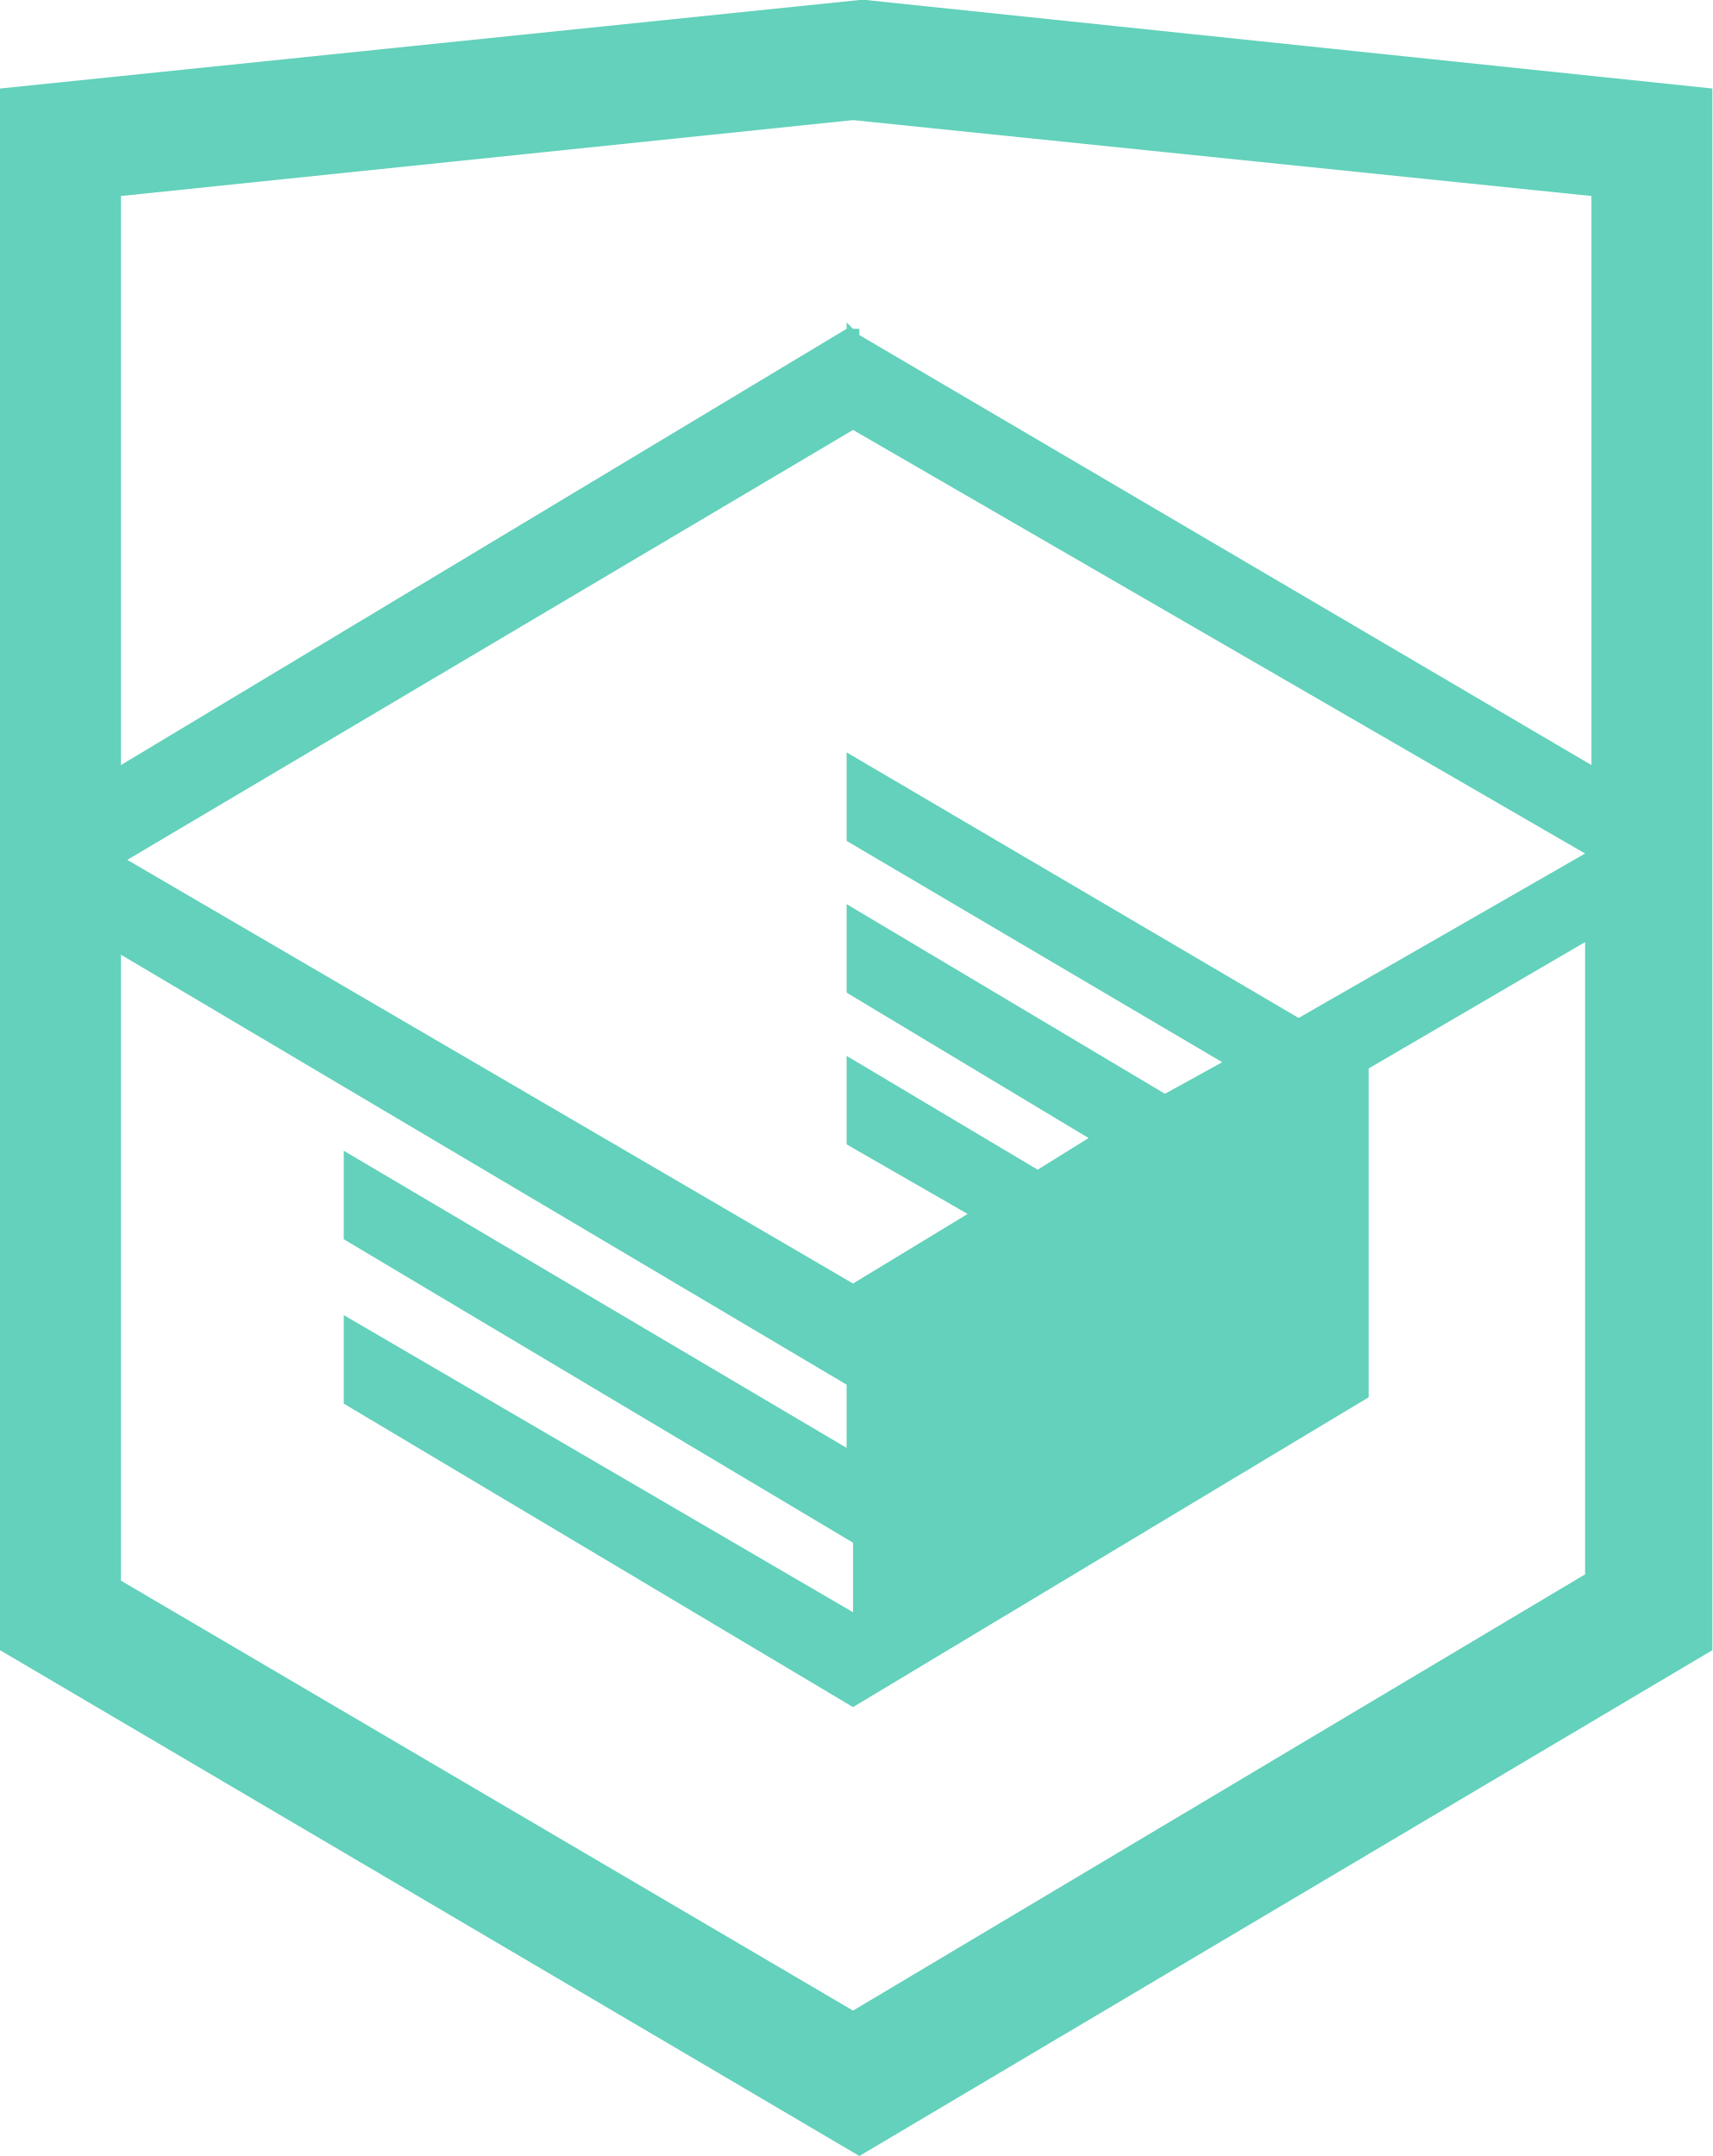
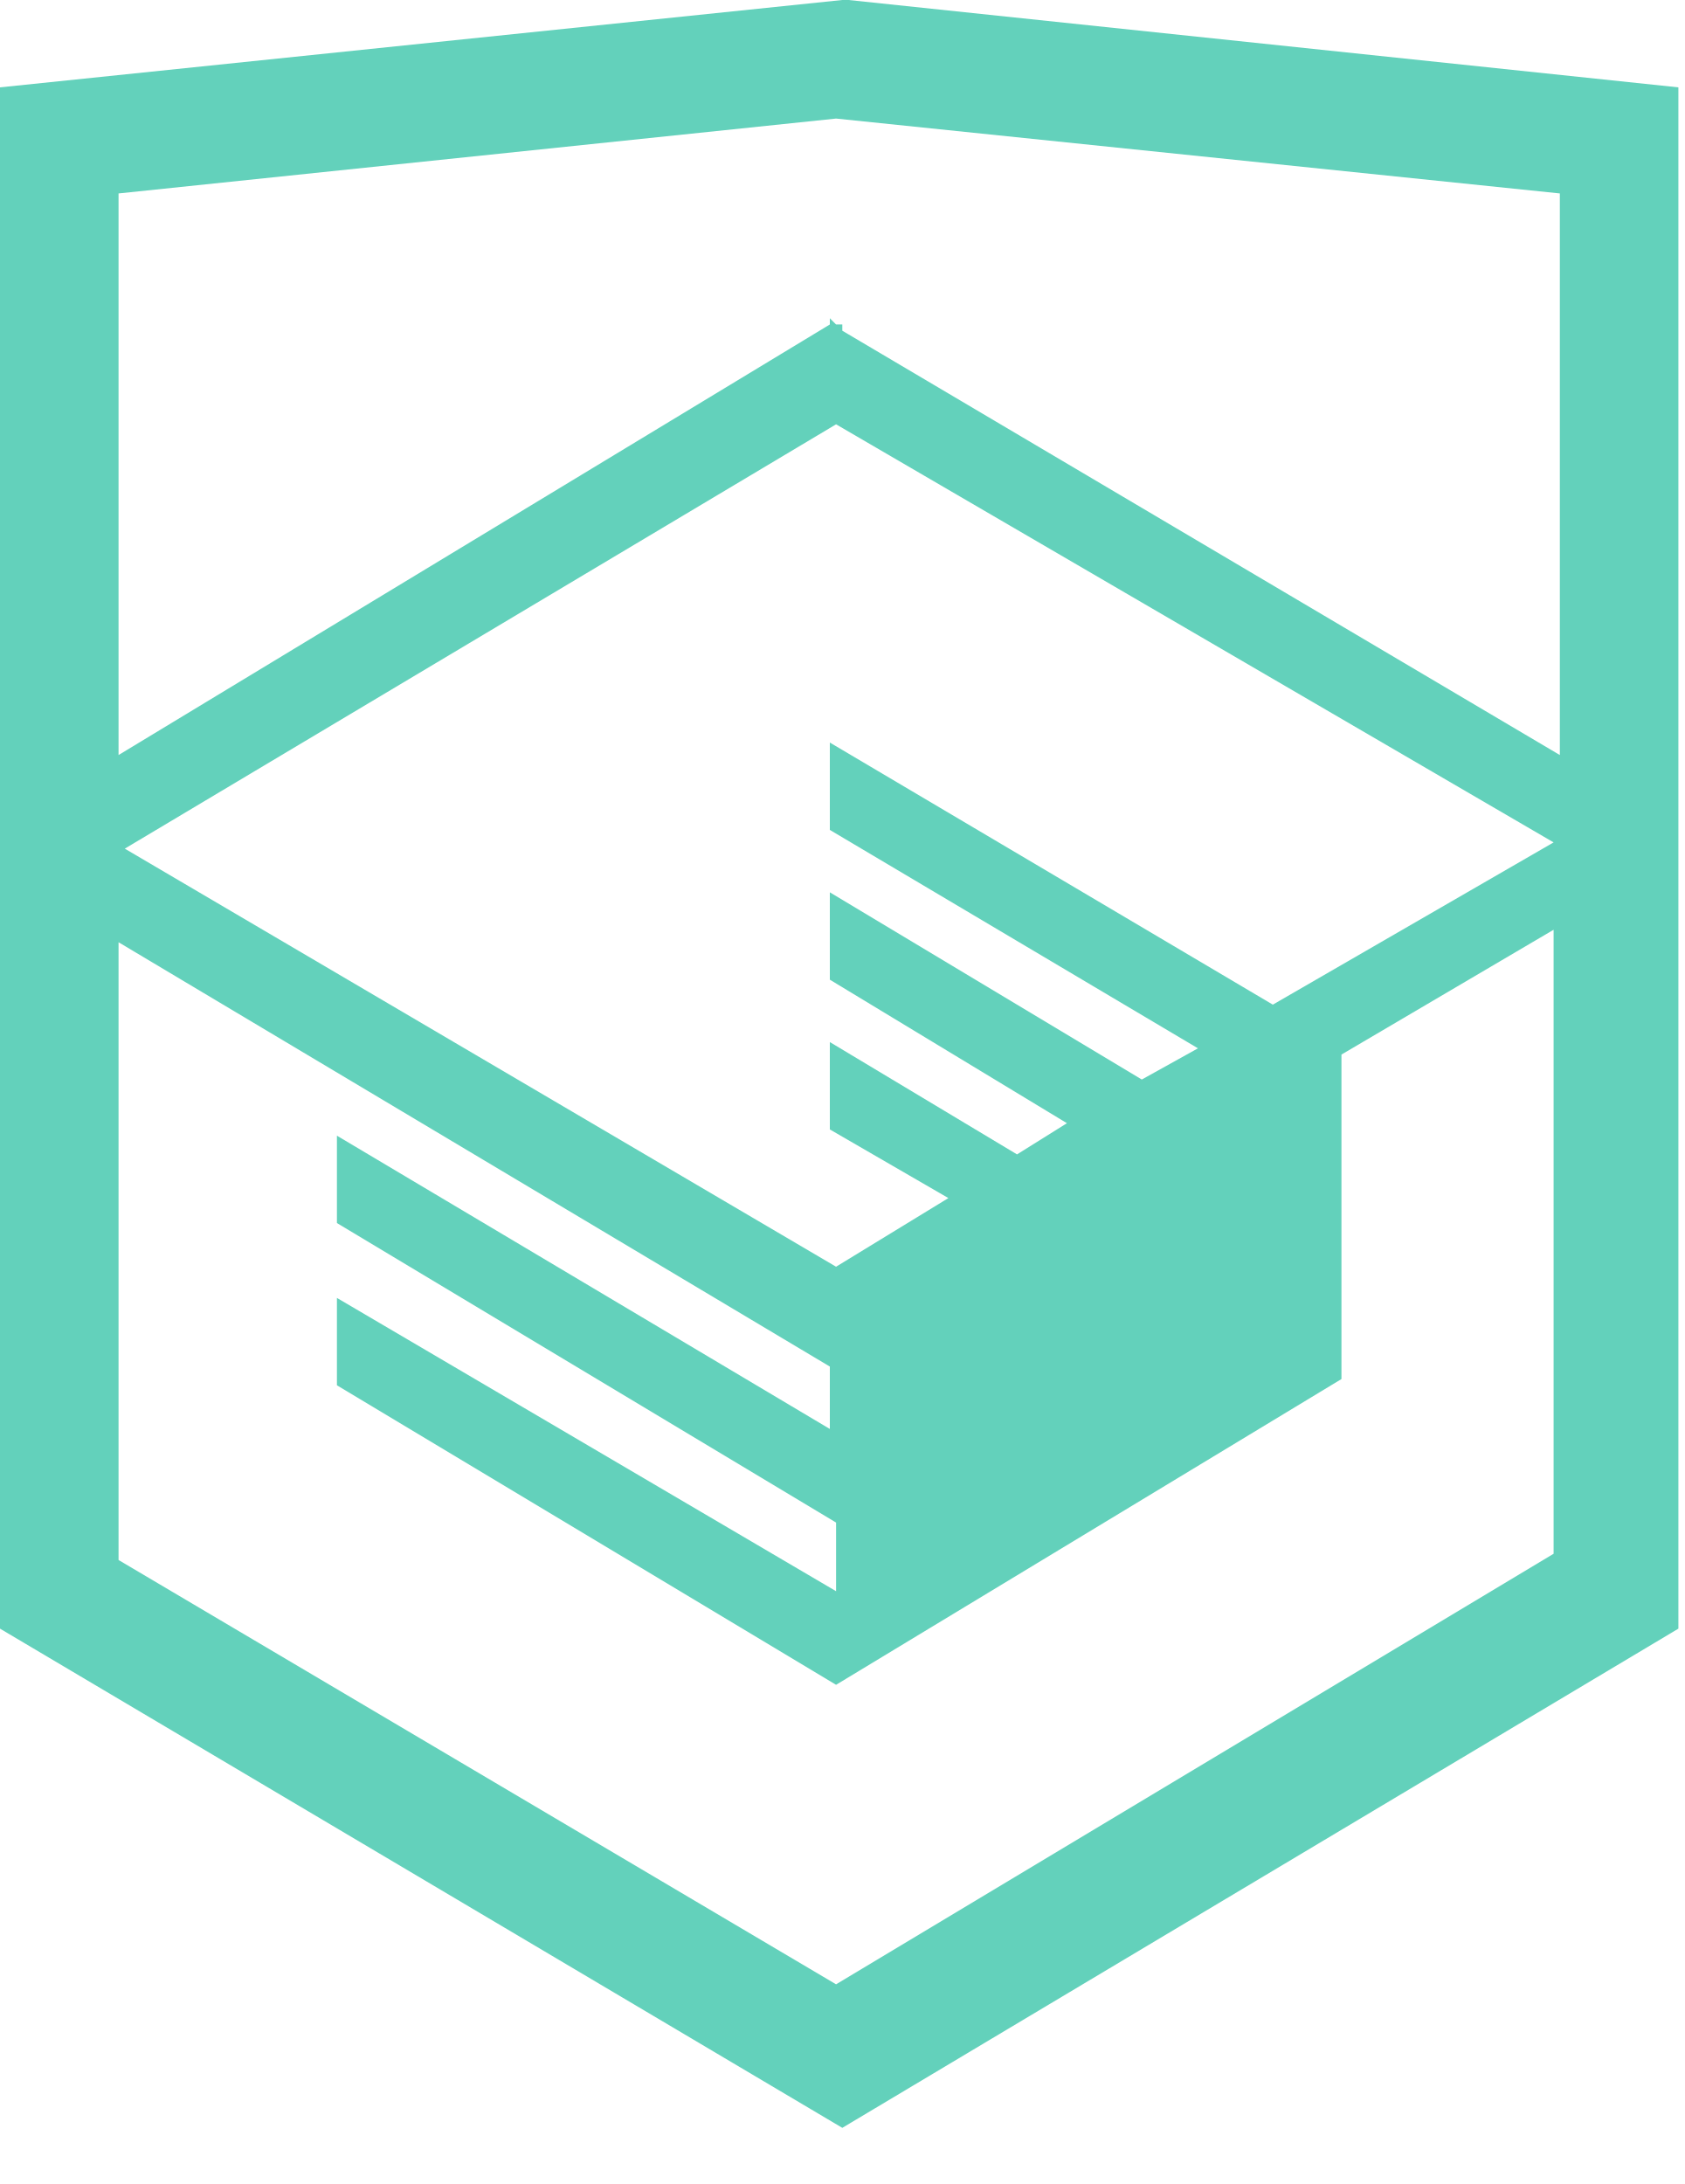
- <svg xmlns="http://www.w3.org/2000/svg" width="27" height="34" viewBox="0 0 27 34" fill="none">
-   <path d="M13.651 0H13.55L0 1.396V26.023L13.55 34L27 26.023V1.396L13.651 0ZM25.093 12.065L13.55 5.284V5.185H13.45L13.349 5.085V5.185L1.907 12.065V3.091L13.45 1.894L25.093 3.091V12.065ZM13.45 6.78L24.993 13.46L20.476 16.053L13.349 11.865V13.261L19.271 16.751L18.368 17.249L13.349 14.258V15.654L17.164 17.947L16.361 18.446L13.349 16.651V18.047L15.257 19.144L13.45 20.241L2.007 13.56L13.45 6.78ZM1.907 15.056L13.349 21.836V22.833L5.42 18.147V19.543L13.45 24.328V25.425L5.42 20.739V22.135L13.45 26.921L21.58 22.035V16.85L24.993 14.856V24.827L13.45 31.707L1.907 24.927V15.056Z" fill="#63D1BB" />
+ <svg xmlns="http://www.w3.org/2000/svg" width="27" height="35" viewBox="0 0 27 35" fill="none">
+   <path d="M13.6 0H13.5L0 1.4V26.1L13.5 34.1L26.9 26.1V1.4L13.6 0ZM25 12.1L13.5 5.3V5.2H13.4L13.3 5.1V5.2L1.9 12.1V3.1L13.4 1.9L25 3.1V12.1ZM13.4 6.8L24.9 13.5L20.4 16.1L13.3 11.9V13.3L19.2 16.8L18.3 17.3L13.3 14.3V15.7L17.1 18L16.3 18.5L13.3 16.7V18.1L15.2 19.2L13.4 20.3L2 13.6L13.4 6.8ZM1.9 15.1L13.3 21.9V22.9L5.4 18.2V19.6L13.4 24.4V25.5L5.4 20.8V22.2L13.4 27L21.5 22.1V16.9L24.9 14.9V24.9L13.4 31.8L1.9 25V15.1Z" fill="#63D1BB" />
</svg>
